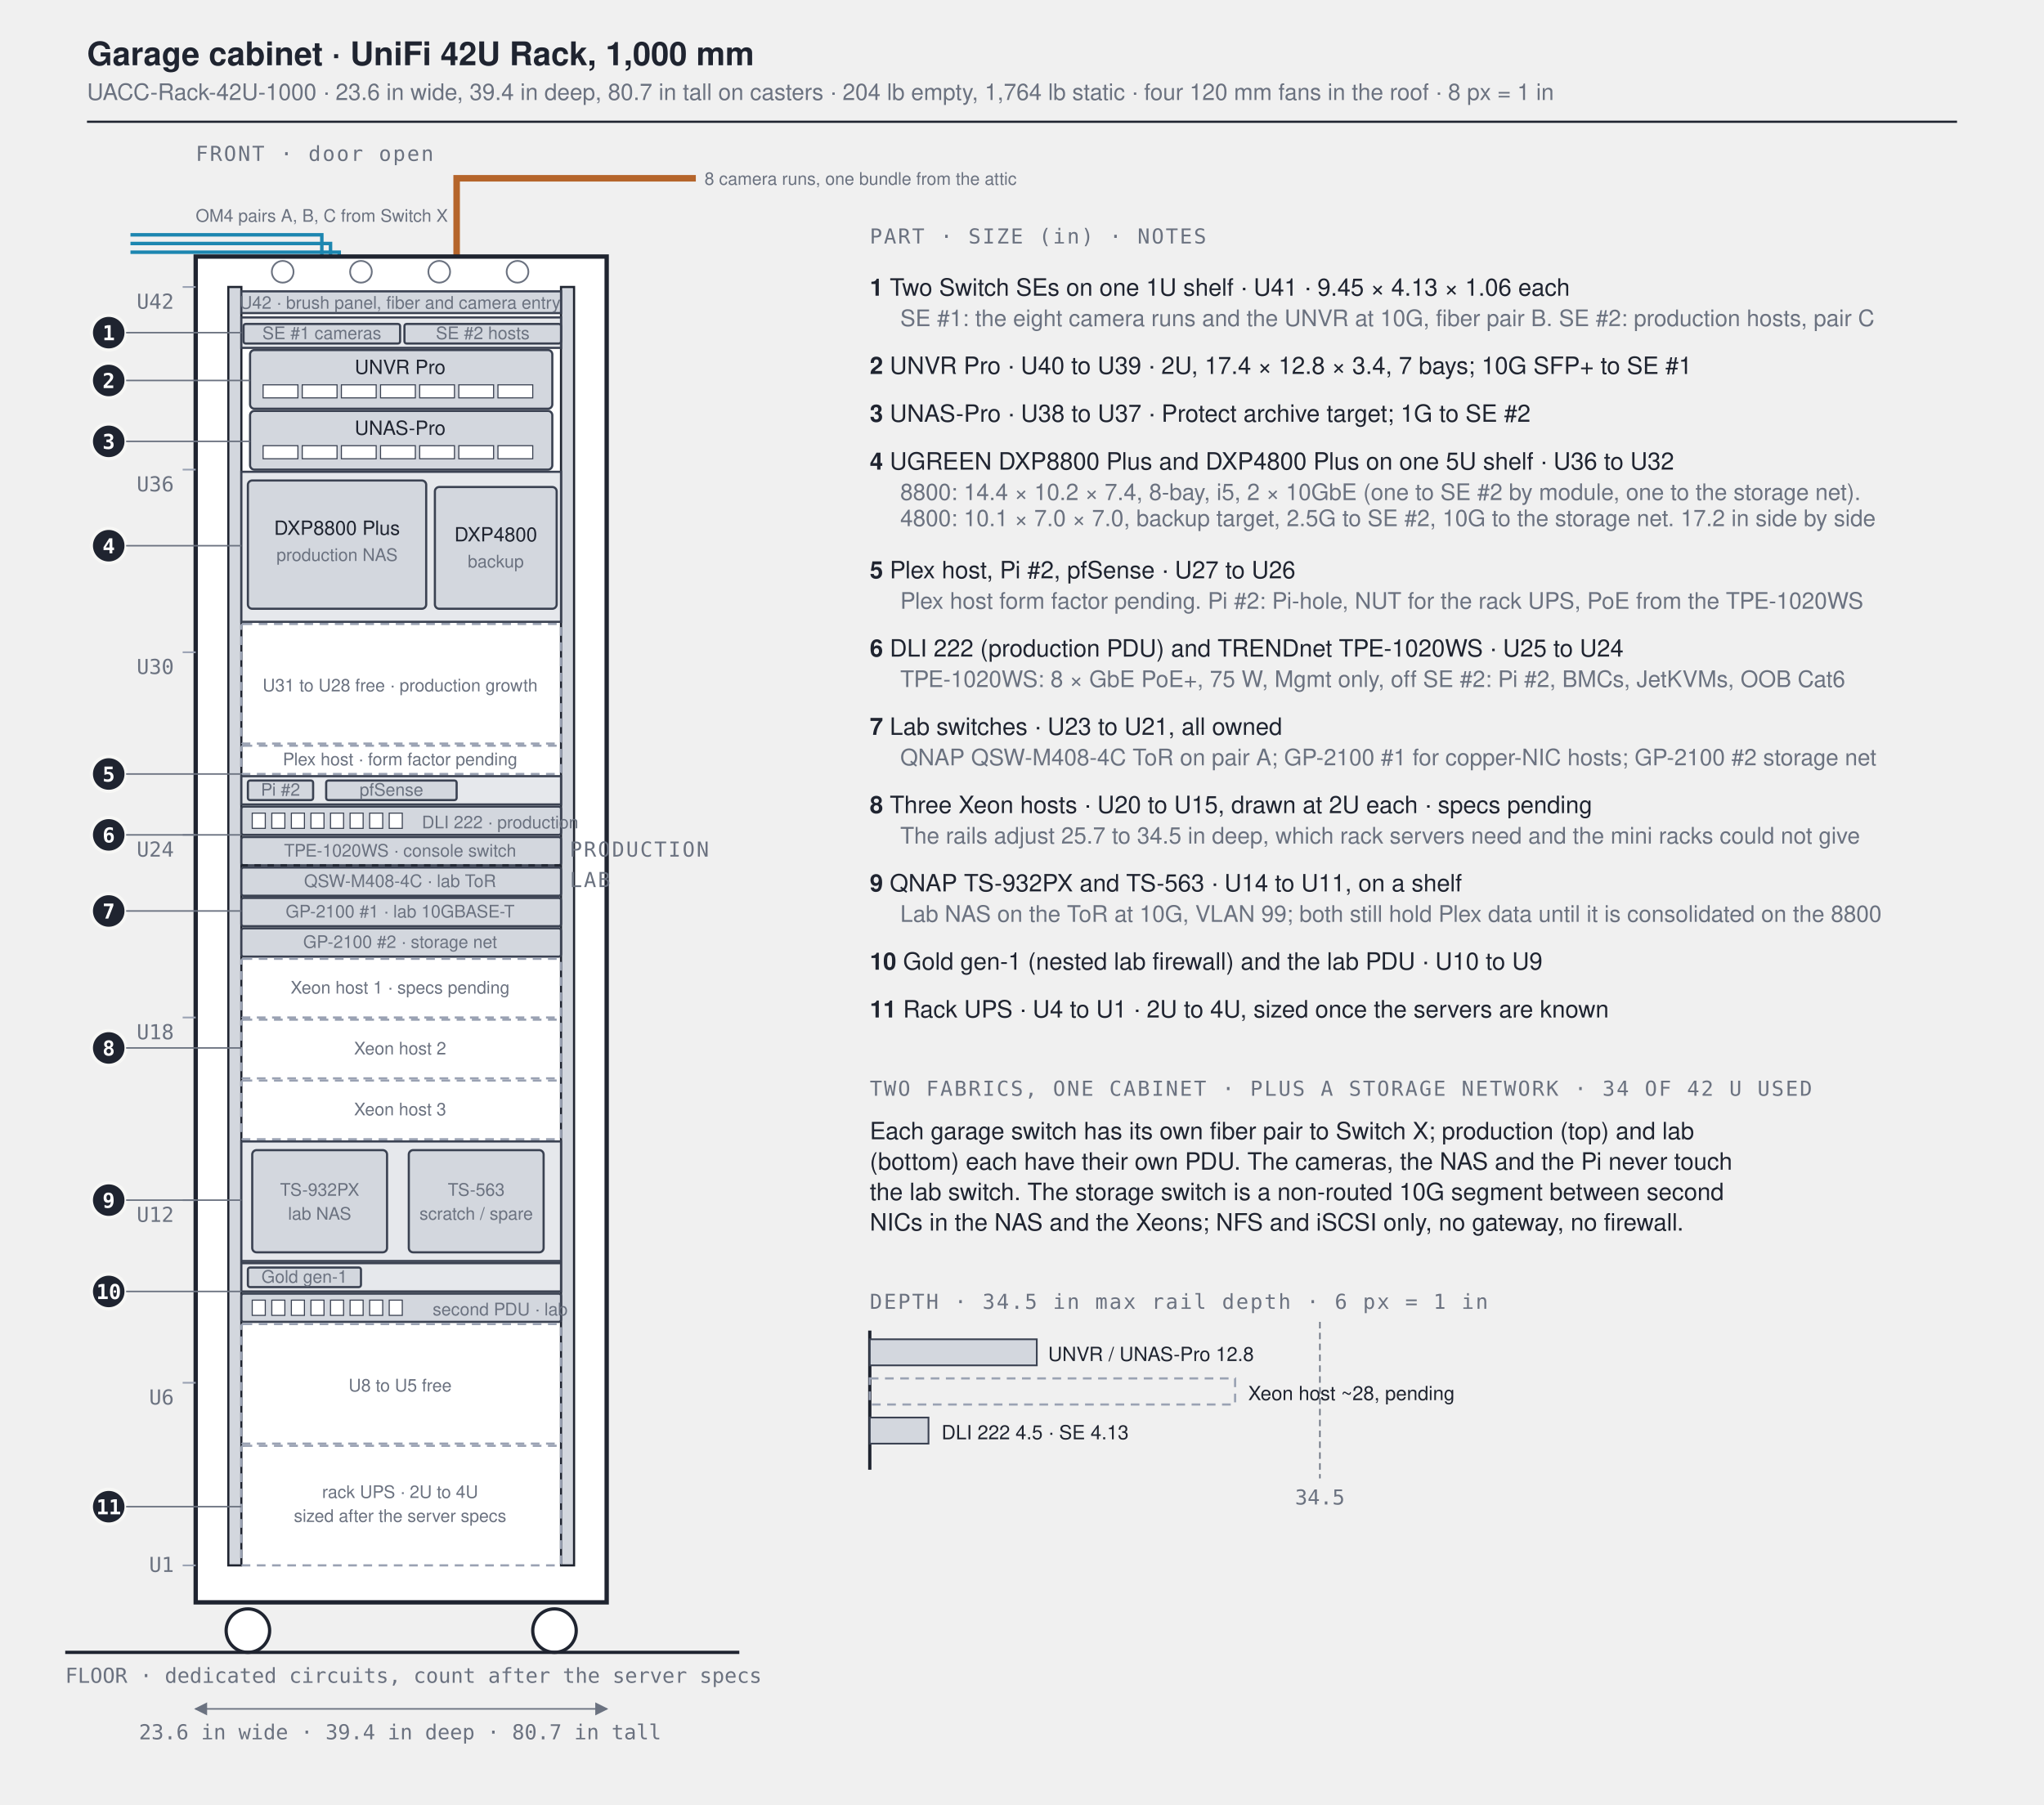
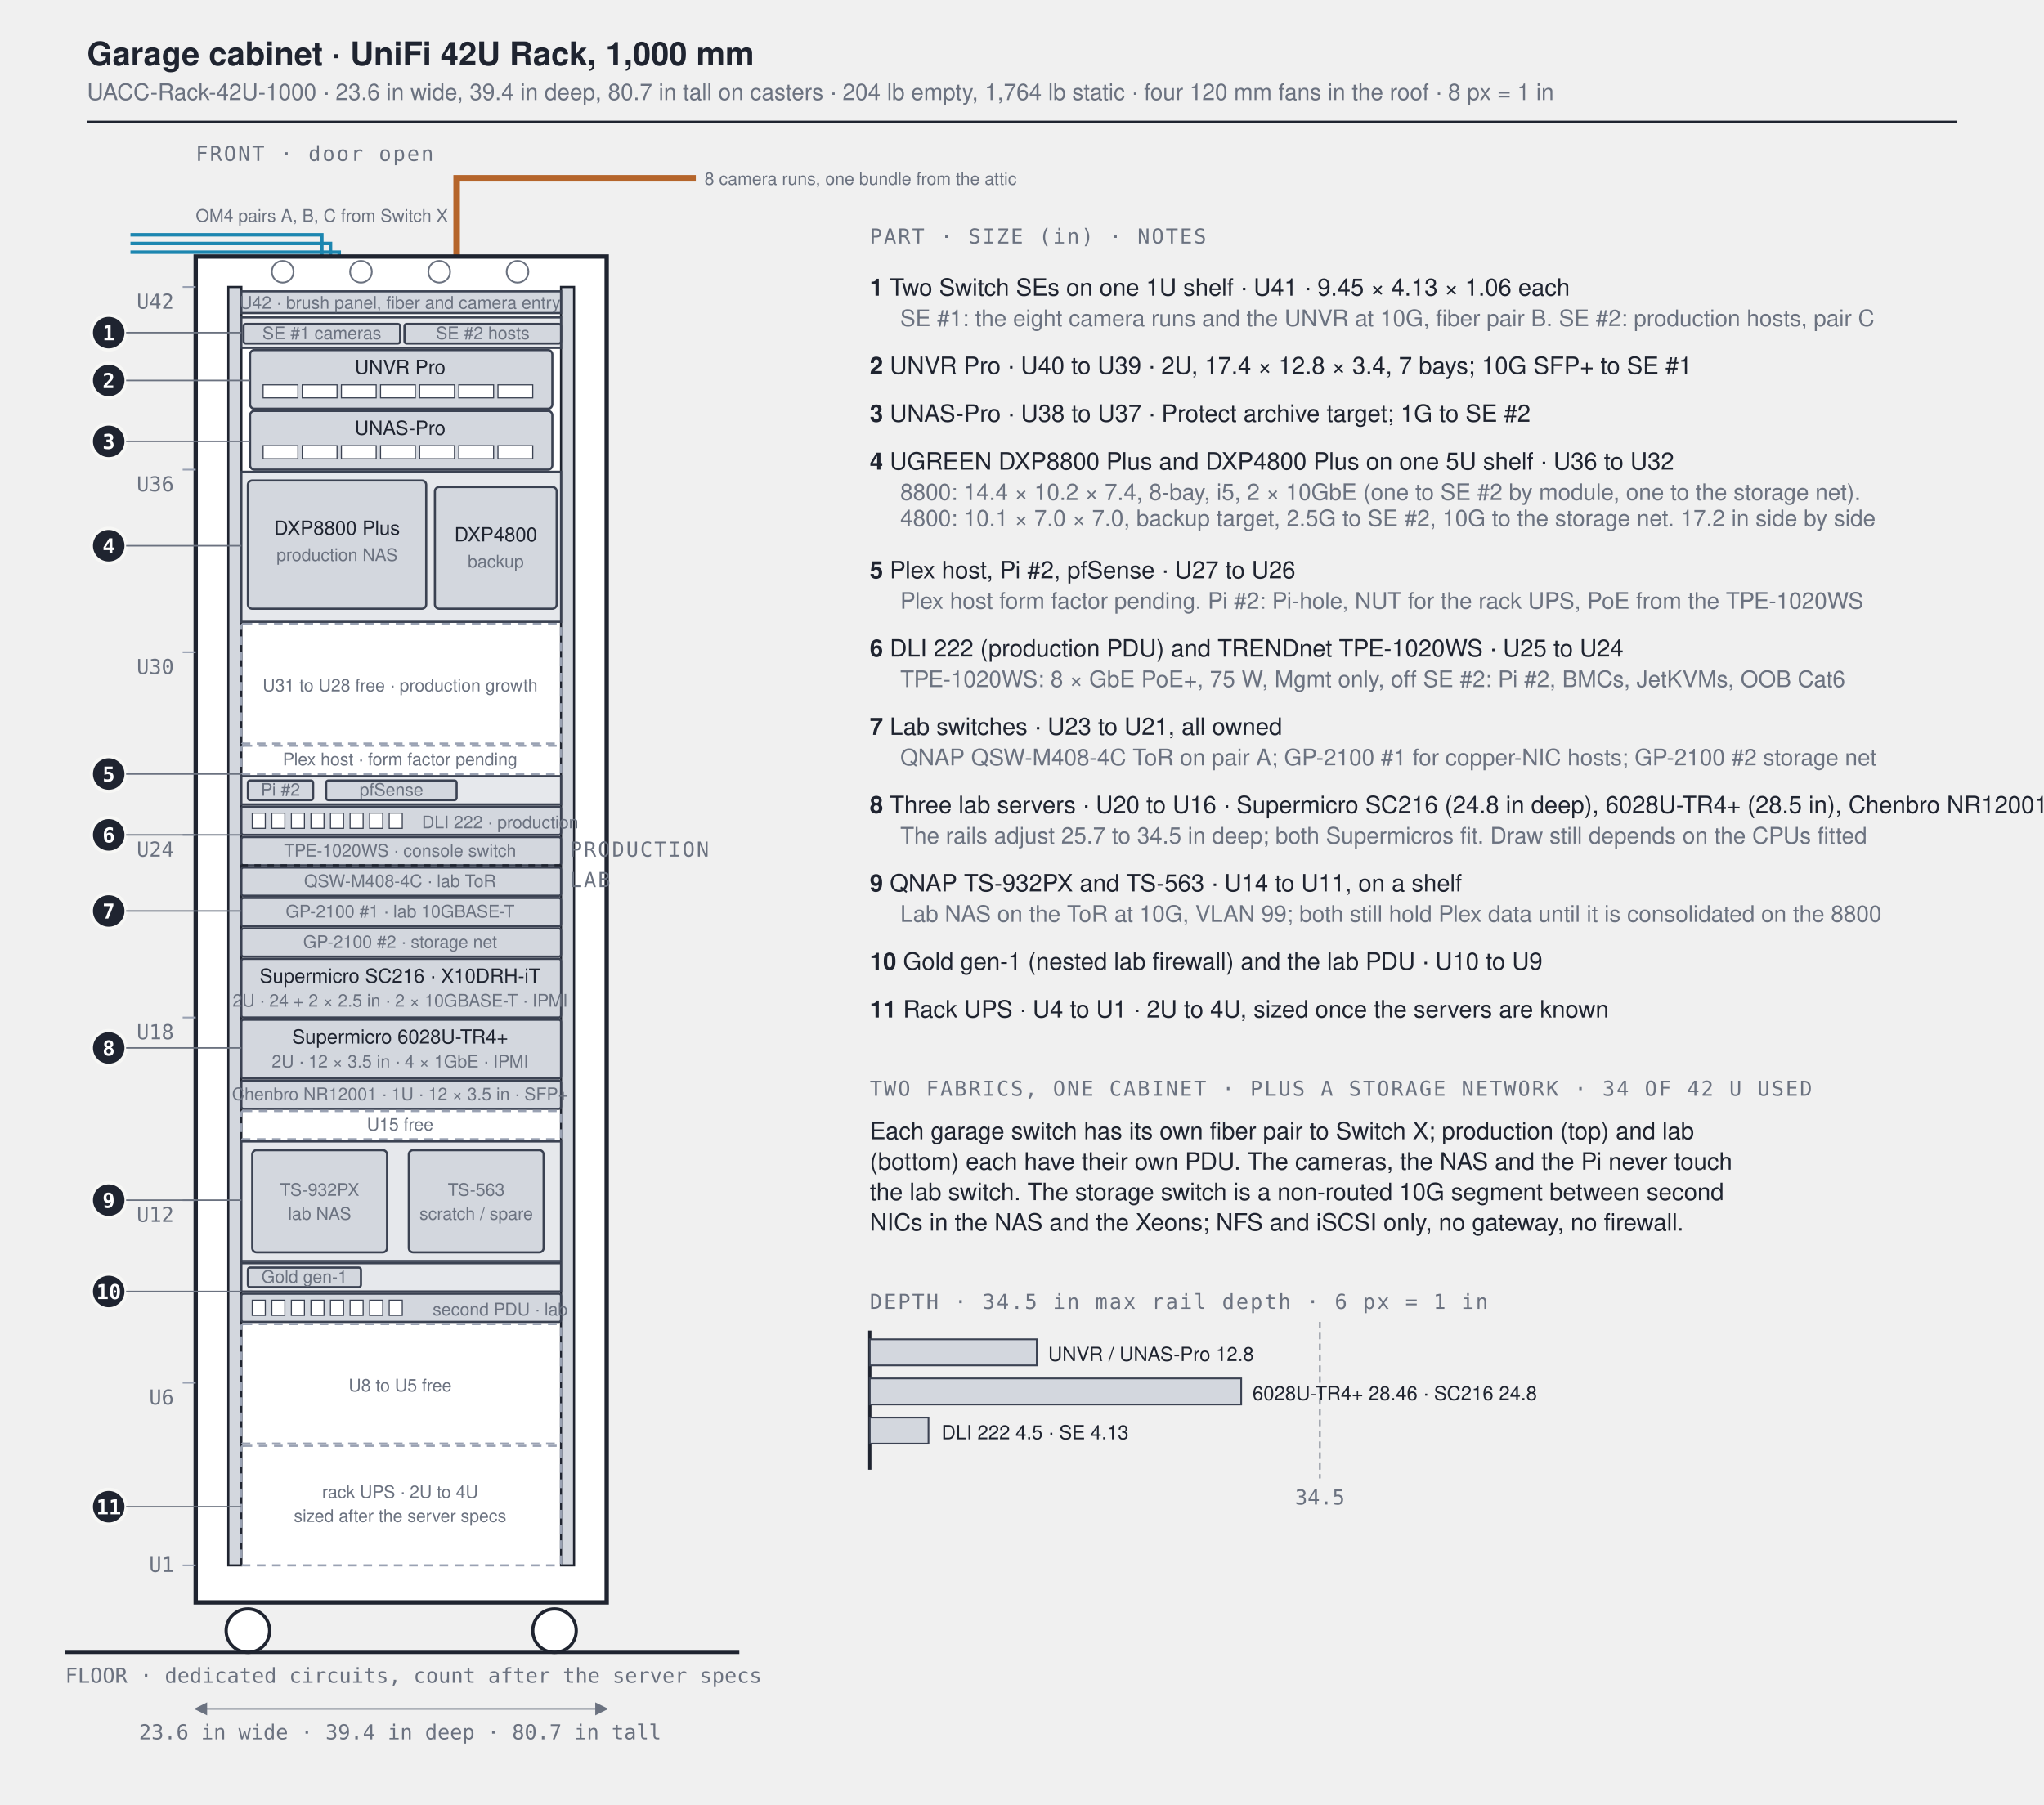
- <svg xmlns="http://www.w3.org/2000/svg" viewBox="0 0 940 830" style="background:#f7f7f5" role="img" aria-label="Shop drawing of the garage cabinet: a UniFi 42U 1,000 mm rack holding two fabrics. Production at the top: both Switch SEs on one shelf, the UNVR Pro, the UNAS-Pro, the UGREEN DXP8800 Plus and DXP4800 Plus NAS units, the Plex host, a Raspberry Pi and the pfSense box, a DLI 222 PDU and the TPE-1020WS console switch. Lab below: the owned QNAP and GiGaPlus lab switches, a storage switch, three Xeon servers, two QNAP lab NAS units, the Gold gen-1 and a second PDU. A rack UPS at the base. Three fiber pairs from the closet and the eight camera runs from the attic enter at the top.">
+ <svg xmlns="http://www.w3.org/2000/svg" viewBox="0 0 940 830" style="background:#f7f7f5" role="img" aria-label="Shop drawing of the garage cabinet: a UniFi 42U 1,000 mm rack holding two fabrics. Production at the top: both Switch SEs on one shelf, the UNVR Pro, the UNAS-Pro, the UGREEN DXP8800 Plus and DXP4800 Plus NAS units, the Plex host, a Raspberry Pi and the pfSense box, a DLI 222 PDU and the TPE-1020WS console switch. Lab below: the owned QNAP and GiGaPlus lab switches, a storage switch, the three lab servers (two Supermicro 2U, one Chenbro 1U), two QNAP lab NAS units, the Gold gen-1 and a second PDU. A rack UPS at the base. Three fiber pairs from the closet and the eight camera runs from the attic enter at the top.">
  <style>
  svg { font-family: -apple-system, "Segoe UI", Helvetica, Arial, sans-serif; }
  .t-title { font-size: 15px; font-weight: 600; fill: #1f2430; }
  .t-sub { font-size: 10.5px; fill: #6b7280; }
  .t-key { font-size: 11px; fill: #1f2430; }
  .t-dim { font-family: ui-monospace, SFMono-Regular, Menlo, Consolas, monospace; font-size: 9.5px; fill: #6b7280; }
  .t-h { font-family: ui-monospace, SFMono-Regular, Menlo, Consolas, monospace; font-size: 9.5px; fill: #6b7280; letter-spacing: 0.08em; }
  .t-in { font-size: 9px; fill: #1f2430; }
  .t-in2 { font-size: 8px; fill: #6b7280; }
  .frame { fill: #ffffff; stroke: #1f2430; stroke-width: 2; }
  .post { fill: #d3d7de; stroke: #1f2430; stroke-width: 1; }
  .part { fill: #e6e8ec; stroke: #3b4252; stroke-width: 1; }
  .part-d { fill: #d3d7de; stroke: #3b4252; stroke-width: 1; }
  .ghost { fill: none; stroke: #9aa2b3; stroke-width: 1; stroke-dasharray: 4 3; }
  .tick { stroke: #9aa2b3; stroke-width: 0.8; }
  .cu { stroke: #b5652b; fill: none; }
  .fb { stroke: #1c86b0; fill: none; }
  .callout circle { fill: #1f2430; stroke: #f7f7f5; stroke-width: 1.5; }
  .callout text { fill: #ffffff; font-family: ui-monospace, Menlo, monospace; font-size: 9.5px; font-weight: 600; text-anchor: middle; }
  .lead { stroke: #6b7280; stroke-width: 0.7; }
  .dl { stroke: #6b7280; stroke-width: 0.7; }
  .depth-bar { fill: #d3d7de; stroke: #3b4252; stroke-width: 0.8; }
  .fan { fill: none; stroke: #6b7280; stroke-width: 0.8; }
</style>
  <defs>
    <marker id="ar" viewBox="0 0 8 8" refX="7" refY="4" markerWidth="6" markerHeight="6" markerUnits="userSpaceOnUse" orient="auto-start-reverse">
      <path d="M0,0 L8,4 L0,8 z" fill="#6b7280" />
    </marker>
  </defs>
  <text x="40" y="30" class="t-title">Garage cabinet · UniFi 42U Rack, 1,000 mm</text>
  <text x="40" y="46" class="t-sub">UACC-Rack-42U-1000 · 23.6 in wide, 39.4 in deep, 80.7 in tall on casters · 204 lb empty, 1,764 lb static · four 120 mm fans in the roof · 8 px = 1 in</text>
  <line x1="40" y1="56" x2="900" y2="56" stroke="#1f2430" stroke-width="1" />
  <g transform="translate(90 118)">
    <text x="0" y="-44" class="t-h">FRONT · door open</text>
    <path d="M-30,-10 L58,-10 L58,10" class="fb" stroke-width="1.6" />
    <path d="M-30,-6 L62,-6 L62,10" class="fb" stroke-width="1.6" />
    <path d="M-30,-2 L66,-2 L66,10" class="fb" stroke-width="1.6" />
    <text x="0" y="-16" class="t-in2">OM4 pairs A, B, C from Switch X</text>
    <path d="M230,-36 L120,-36 L120,10" class="cu" stroke-width="3" />
    <text x="234" y="-33" class="t-in2">8 camera runs, one bundle from the attic</text>
    <rect x="0" y="0" width="189" height="619" class="frame" />
    <g class="fan">
      <circle cx="40" cy="7" r="5" />
      <circle cx="76" cy="7" r="5" />
      <circle cx="112" cy="7" r="5" />
      <circle cx="148" cy="7" r="5" />
    </g>
    <circle cx="24" cy="632" r="10" fill="#ffffff" stroke="#1f2430" stroke-width="1.5" />
    <circle cx="165" cy="632" r="10" fill="#ffffff" stroke="#1f2430" stroke-width="1.5" />
    <rect x="15" y="14" width="6" height="588" class="post" />
    <rect x="168" y="14" width="6" height="588" class="post" />
    <g class="tick">
      <line x1="-6" y1="14" x2="0" y2="14" />
      <line x1="-6" y1="98" x2="0" y2="98" />
      <line x1="-6" y1="182" x2="0" y2="182" />
      <line x1="-6" y1="266" x2="0" y2="266" />
      <line x1="-6" y1="350" x2="0" y2="350" />
      <line x1="-6" y1="434" x2="0" y2="434" />
      <line x1="-6" y1="518" x2="0" y2="518" />
      <line x1="-6" y1="602" x2="0" y2="602" />
    </g>
    <g class="t-dim" text-anchor="end">
      <text x="-10" y="24">U42</text>
      <text x="-10" y="108">U36</text>
      <text x="-10" y="192">U30</text>
      <text x="-10" y="276">U24</text>
      <text x="-10" y="360">U18</text>
      <text x="-10" y="444">U12</text>
      <text x="-10" y="528">U6</text>
      <text x="-10" y="605">U1</text>
    </g>
    <rect x="21" y="16" width="147" height="10" class="part-d" />
    <text x="94" y="24" class="t-in2" text-anchor="middle">U42 · brush panel, fiber and camera entry</text>
    <rect x="21" y="28" width="147" height="14" class="part" />
    <rect x="22" y="31" width="72" height="9" class="part-d" rx="1" />
    <text x="58" y="38" class="t-in2" text-anchor="middle">SE #1 cameras</text>
    <rect x="96" y="31" width="72" height="9" class="part-d" rx="1" />
    <text x="132" y="38" class="t-in2" text-anchor="middle">SE #2 hosts</text>
    <rect x="25" y="43" width="139" height="27" class="part-d" rx="2" />
    <text x="94" y="54" class="t-in" text-anchor="middle">UNVR Pro</text>
    <g fill="#ffffff" stroke="#3b4252" stroke-width="0.5">
      <rect x="31" y="59" width="16" height="6" />
      <rect x="49" y="59" width="16" height="6" />
      <rect x="67" y="59" width="16" height="6" />
      <rect x="85" y="59" width="16" height="6" />
      <rect x="103" y="59" width="16" height="6" />
      <rect x="121" y="59" width="16" height="6" />
      <rect x="139" y="59" width="16" height="6" />
    </g>
    <rect x="25" y="71" width="139" height="27" class="part-d" rx="2" />
    <text x="94" y="82" class="t-in" text-anchor="middle">UNAS-Pro</text>
    <g fill="#ffffff" stroke="#3b4252" stroke-width="0.5">
      <rect x="31" y="87" width="16" height="6" />
      <rect x="49" y="87" width="16" height="6" />
      <rect x="67" y="87" width="16" height="6" />
      <rect x="85" y="87" width="16" height="6" />
      <rect x="103" y="87" width="16" height="6" />
      <rect x="121" y="87" width="16" height="6" />
      <rect x="139" y="87" width="16" height="6" />
    </g>
    <rect x="21" y="99" width="147" height="69" class="part" />
    <rect x="24" y="103" width="82" height="59" class="part-d" rx="2" />
    <text x="65" y="128" class="t-in" text-anchor="middle">DXP8800 Plus</text>
    <text x="65" y="140" class="t-in2" text-anchor="middle">production NAS</text>
    <rect x="110" y="106" width="56" height="56" class="part-d" rx="2" />
    <text x="138" y="131" class="t-in" text-anchor="middle">DXP4800</text>
    <text x="138" y="143" class="t-in2" text-anchor="middle">backup</text>
    <rect x="21" y="169" width="147" height="55" class="ghost" rx="1" />
    <text x="94" y="200" class="t-in2" text-anchor="middle">U31 to U28 free · production growth</text>
    <rect x="21" y="225" width="147" height="13" class="ghost" rx="1" />
    <text x="94" y="234" class="t-in2" text-anchor="middle">Plex host · form factor pending</text>
    <rect x="21" y="239" width="147" height="13" class="part" />
    <rect x="24" y="241" width="30" height="9" class="part-d" rx="1" />
    <text x="39" y="248" class="t-in2" text-anchor="middle">Pi #2</text>
    <rect x="60" y="241" width="60" height="9" class="part-d" rx="1" />
    <text x="90" y="248" class="t-in2" text-anchor="middle">pfSense</text>
    <rect x="21" y="253" width="147" height="13" class="part-d" rx="1" />
    <g fill="#ffffff" stroke="#3b4252" stroke-width="0.5">
      <rect x="26" y="256" width="6" height="7" />
      <rect x="35" y="256" width="6" height="7" />
      <rect x="44" y="256" width="6" height="7" />
      <rect x="53" y="256" width="6" height="7" />
      <rect x="62" y="256" width="6" height="7" />
      <rect x="71" y="256" width="6" height="7" />
      <rect x="80" y="256" width="6" height="7" />
      <rect x="89" y="256" width="6" height="7" />
    </g>
    <text x="140" y="263" class="t-in2" text-anchor="middle">DLI 222 · production</text>
    <rect x="21" y="267" width="147" height="13" class="part-d" rx="1" />
    <text x="94" y="276" class="t-in2" text-anchor="middle">TPE-1020WS · console switch</text>
    <line x1="21" y1="280" x2="168" y2="280" stroke="#1f2430" stroke-width="1" stroke-dasharray="3 3" />
    <text x="172" y="276" class="t-h" font-size="8">PRODUCTION</text>
    <text x="172" y="290" class="t-h" font-size="8">LAB</text>
    <rect x="21" y="281" width="147" height="13" class="part-d" rx="1" />
    <text x="94" y="290" class="t-in2" text-anchor="middle">QSW-M408-4C · lab ToR</text>
    <rect x="21" y="295" width="147" height="13" class="part-d" rx="1" />
    <text x="94" y="304" class="t-in2" text-anchor="middle">GP-2100 #1 · lab 10GBASE-T</text>
    <rect x="21" y="309" width="147" height="13" class="part-d" rx="1" />
    <text x="94" y="318" class="t-in2" text-anchor="middle">GP-2100 #2 · storage net</text>
-     <rect x="21" y="323" width="147" height="27" class="ghost" rx="1" />
-     <text x="94" y="339" class="t-in2" text-anchor="middle">Xeon host 1 · specs pending</text>
-     <rect x="21" y="351" width="147" height="27" class="ghost" rx="1" />
-     <text x="94" y="367" class="t-in2" text-anchor="middle">Xeon host 2</text>
-     <rect x="21" y="379" width="147" height="27" class="ghost" rx="1" />
-     <text x="94" y="395" class="t-in2" text-anchor="middle">Xeon host 3</text>
+     <rect x="21" y="323" width="147" height="27" class="part-d" rx="1" />
+     <text x="94" y="334" class="t-in" text-anchor="middle">Supermicro SC216 · X10DRH-iT</text>
+     <text x="94" y="345" class="t-in2" text-anchor="middle">2U · 24 + 2 × 2.5 in · 2 × 10GBASE-T · IPMI</text>
+     <rect x="21" y="351" width="147" height="27" class="part-d" rx="1" />
+     <text x="94" y="362" class="t-in" text-anchor="middle">Supermicro 6028U-TR4+</text>
+     <text x="94" y="373" class="t-in2" text-anchor="middle">2U · 12 × 3.5 in · 4 × 1GbE · IPMI</text>
+     <rect x="21" y="379" width="147" height="13" class="part-d" rx="1" />
+     <text x="94" y="388" class="t-in2" text-anchor="middle">Chenbro NR12001 · 1U · 12 × 3.5 in · SFP+</text>
+     <rect x="21" y="393" width="147" height="13" class="ghost" rx="1" />
+     <text x="94" y="402" class="t-in2" text-anchor="middle">U15 free</text>
    <rect x="21" y="407" width="147" height="55" class="part" />
    <rect x="26" y="411" width="62" height="47" class="part-d" rx="2" />
    <text x="57" y="432" class="t-in2" text-anchor="middle">TS-932PX</text>
    <text x="57" y="443" class="t-in2" text-anchor="middle">lab NAS</text>
    <rect x="98" y="411" width="62" height="47" class="part-d" rx="2" />
    <text x="129" y="432" class="t-in2" text-anchor="middle">TS-563</text>
    <text x="129" y="443" class="t-in2" text-anchor="middle">scratch / spare</text>
    <rect x="21" y="463" width="147" height="13" class="part" />
    <rect x="24" y="465" width="52" height="9" class="part-d" rx="1" />
    <text x="50" y="472" class="t-in2" text-anchor="middle">Gold gen-1</text>
    <rect x="21" y="477" width="147" height="13" class="part-d" rx="1" />
    <g fill="#ffffff" stroke="#3b4252" stroke-width="0.5">
      <rect x="26" y="480" width="6" height="7" />
      <rect x="35" y="480" width="6" height="7" />
      <rect x="44" y="480" width="6" height="7" />
      <rect x="53" y="480" width="6" height="7" />
      <rect x="62" y="480" width="6" height="7" />
      <rect x="71" y="480" width="6" height="7" />
      <rect x="80" y="480" width="6" height="7" />
      <rect x="89" y="480" width="6" height="7" />
    </g>
    <text x="140" y="487" class="t-in2" text-anchor="middle">second PDU · lab</text>
    <rect x="21" y="491" width="147" height="55" class="ghost" rx="1" />
    <text x="94" y="522" class="t-in2" text-anchor="middle">U8 to U5 free</text>
    <rect x="21" y="547" width="147" height="55" class="ghost" rx="1" />
    <text x="94" y="571" class="t-in2" text-anchor="middle">rack UPS · 2U to 4U</text>
    <text x="94" y="582" class="t-in2" text-anchor="middle">sized after the server specs</text>
    <g class="callout">
      <circle cx="-40" cy="35" r="8" />
      <text x="-40" y="38.5">1</text>
      <circle cx="-40" cy="57" r="8" />
      <text x="-40" y="60.5">2</text>
      <circle cx="-40" cy="85" r="8" />
      <text x="-40" y="88.5">3</text>
      <circle cx="-40" cy="133" r="8" />
      <text x="-40" y="136.5">4</text>
      <circle cx="-40" cy="238" r="8" />
      <text x="-40" y="241.5">5</text>
      <circle cx="-40" cy="266" r="8" />
      <text x="-40" y="269.5">6</text>
      <circle cx="-40" cy="301" r="8" />
      <text x="-40" y="304.5">7</text>
      <circle cx="-40" cy="364" r="8" />
      <text x="-40" y="367.5">8</text>
      <circle cx="-40" cy="434" r="8" />
      <text x="-40" y="437.5">9</text>
      <circle cx="-40" cy="476" r="8" />
      <text x="-40" y="479.5">10</text>
      <circle cx="-40" cy="575" r="8" />
      <text x="-40" y="578.5">11</text>
    </g>
    <g class="lead">
      <line x1="-32" y1="35" x2="21" y2="35" />
      <line x1="-32" y1="57" x2="25" y2="57" />
      <line x1="-32" y1="85" x2="25" y2="85" />
      <line x1="-32" y1="133" x2="21" y2="133" />
      <line x1="-32" y1="238" x2="21" y2="238" />
      <line x1="-32" y1="266" x2="21" y2="266" />
      <line x1="-32" y1="301" x2="21" y2="301" />
      <line x1="-32" y1="364" x2="21" y2="364" />
      <line x1="-32" y1="434" x2="21" y2="434" />
      <line x1="-32" y1="476" x2="21" y2="476" />
      <line x1="-32" y1="575" x2="21" y2="575" />
    </g>
    <line x1="-60" y1="642" x2="250" y2="642" stroke="#1f2430" stroke-width="1.5" />
    <text x="-60" y="656" class="t-dim">FLOOR · dedicated circuits, count after the server specs</text>
    <line x1="0" y1="668" x2="189" y2="668" class="dl" marker-start="url(#ar)" marker-end="url(#ar)" />
    <text x="94" y="682" class="t-dim" text-anchor="middle">23.6 in wide · 39.4 in deep · 80.7 in tall</text>
  </g>
  <g transform="translate(400 112)">
    <text x="0" y="0" class="t-h">PART · SIZE (in) · NOTES</text>
    <text x="0" y="24" class="t-key">
      <tspan font-weight="600">1</tspan>  Two Switch SEs on one 1U shelf · U41 · 9.45 × 4.13 × 1.06 each</text>
    <text x="14" y="38" class="t-sub">SE #1: the eight camera runs and the UNVR at 10G, fiber pair B. SE #2: production hosts, pair C</text>
    <text x="0" y="60" class="t-key">
      <tspan font-weight="600">2</tspan>  UNVR Pro · U40 to U39 · 2U, 17.4 × 12.8 × 3.4, 7 bays; 10G SFP+ to SE #1</text>
    <text x="0" y="82" class="t-key">
      <tspan font-weight="600">3</tspan>  UNAS-Pro · U38 to U37 · Protect archive target; 1G to SE #2</text>
    <text x="0" y="104" class="t-key">
      <tspan font-weight="600">4</tspan>  UGREEN DXP8800 Plus and DXP4800 Plus on one 5U shelf · U36 to U32</text>
    <text x="14" y="118" class="t-sub">8800: 14.4 × 10.2 × 7.4, 8-bay, i5, 2 × 10GbE (one to SE #2 by module, one to the storage net).</text>
    <text x="14" y="130" class="t-sub">4800: 10.1 × 7.0 × 7.0, backup target, 2.5G to SE #2, 10G to the storage net. 17.2 in side by side</text>
    <text x="0" y="154" class="t-key">
      <tspan font-weight="600">5</tspan>  Plex host, Pi #2, pfSense · U27 to U26</text>
    <text x="14" y="168" class="t-sub">Plex host form factor pending. Pi #2: Pi-hole, NUT for the rack UPS, PoE from the TPE-1020WS</text>
    <text x="0" y="190" class="t-key">
      <tspan font-weight="600">6</tspan>  DLI 222 (production PDU) and TRENDnet TPE-1020WS · U25 to U24</text>
    <text x="14" y="204" class="t-sub">TPE-1020WS: 8 × GbE PoE+, 75 W, Mgmt only, off SE #2: Pi #2, BMCs, JetKVMs, OOB Cat6</text>
    <text x="0" y="226" class="t-key">
      <tspan font-weight="600">7</tspan>  Lab switches · U23 to U21, all owned</text>
    <text x="14" y="240" class="t-sub">QNAP QSW-M408-4C ToR on pair A; GP-2100 #1 for copper-NIC hosts; GP-2100 #2 storage net</text>
    <text x="0" y="262" class="t-key">
-       <tspan font-weight="600">8</tspan>  Three Xeon hosts · U20 to U15, drawn at 2U each · specs pending</text>
-     <text x="14" y="276" class="t-sub">The rails adjust 25.7 to 34.5 in deep, which rack servers need and the mini racks could not give</text>
+       <tspan font-weight="600">8</tspan>  Three lab servers · U20 to U16 · Supermicro SC216 (24.8 in deep), 6028U-TR4+ (28.5 in), Chenbro NR12001 (1U)</text>
+     <text x="14" y="276" class="t-sub">The rails adjust 25.7 to 34.5 in deep; both Supermicros fit. Draw still depends on the CPUs fitted</text>
    <text x="0" y="298" class="t-key">
      <tspan font-weight="600">9</tspan>  QNAP TS-932PX and TS-563 · U14 to U11, on a shelf</text>
    <text x="14" y="312" class="t-sub">Lab NAS on the ToR at 10G, VLAN 99; both still hold Plex data until it is consolidated on the 8800</text>
    <text x="0" y="334" class="t-key">
      <tspan font-weight="600">10</tspan>  Gold gen-1 (nested lab firewall) and the lab PDU · U10 to U9</text>
    <text x="0" y="356" class="t-key">
      <tspan font-weight="600">11</tspan>  Rack UPS · U4 to U1 · 2U to 4U, sized once the servers are known</text>
    <text x="0" y="392" class="t-h">TWO FABRICS, ONE CABINET · PLUS A STORAGE NETWORK · 34 OF 42 U USED</text>
    <text x="0" y="412" class="t-key">Each garage switch has its own fiber pair to Switch X; production (top) and lab</text>
    <text x="0" y="426" class="t-key">(bottom) each have their own PDU. The cameras, the NAS and the Pi never touch</text>
    <text x="0" y="440" class="t-key">the lab switch. The storage switch is a non-routed 10G segment between second</text>
    <text x="0" y="454" class="t-key">NICs in the NAS and the Xeons; NFS and iSCSI only, no gateway, no firewall.</text>
    <text x="0" y="490" class="t-h">DEPTH · 34.5 in max rail depth · 6 px = 1 in</text>
    <g transform="translate(0 500)">
      <line x1="0" y1="0" x2="0" y2="64" stroke="#1f2430" stroke-width="1.5" />
      <line x1="207" y1="-4" x2="207" y2="68" stroke="#6b7280" stroke-width="0.7" stroke-dasharray="3 2" />
      <rect x="0" y="4" width="76.8" height="12" class="depth-bar" />
      <text x="82" y="14" class="t-in">UNVR / UNAS-Pro 12.8</text>
-       <rect x="0" y="22" width="168" height="12" class="ghost" />
-       <text x="174" y="32" class="t-in">Xeon host ~28, pending</text>
+       <rect x="0" y="22" width="170.8" height="12" class="depth-bar" />
+       <text x="176" y="32" class="t-in">6028U-TR4+ 28.46 · SC216 24.8</text>
      <rect x="0" y="40" width="27" height="12" class="depth-bar" />
      <text x="33" y="50" class="t-in">DLI 222 4.5 · SE 4.13</text>
      <text x="207" y="80" class="t-dim" text-anchor="middle">34.5</text>
    </g>
  </g>
</svg>
